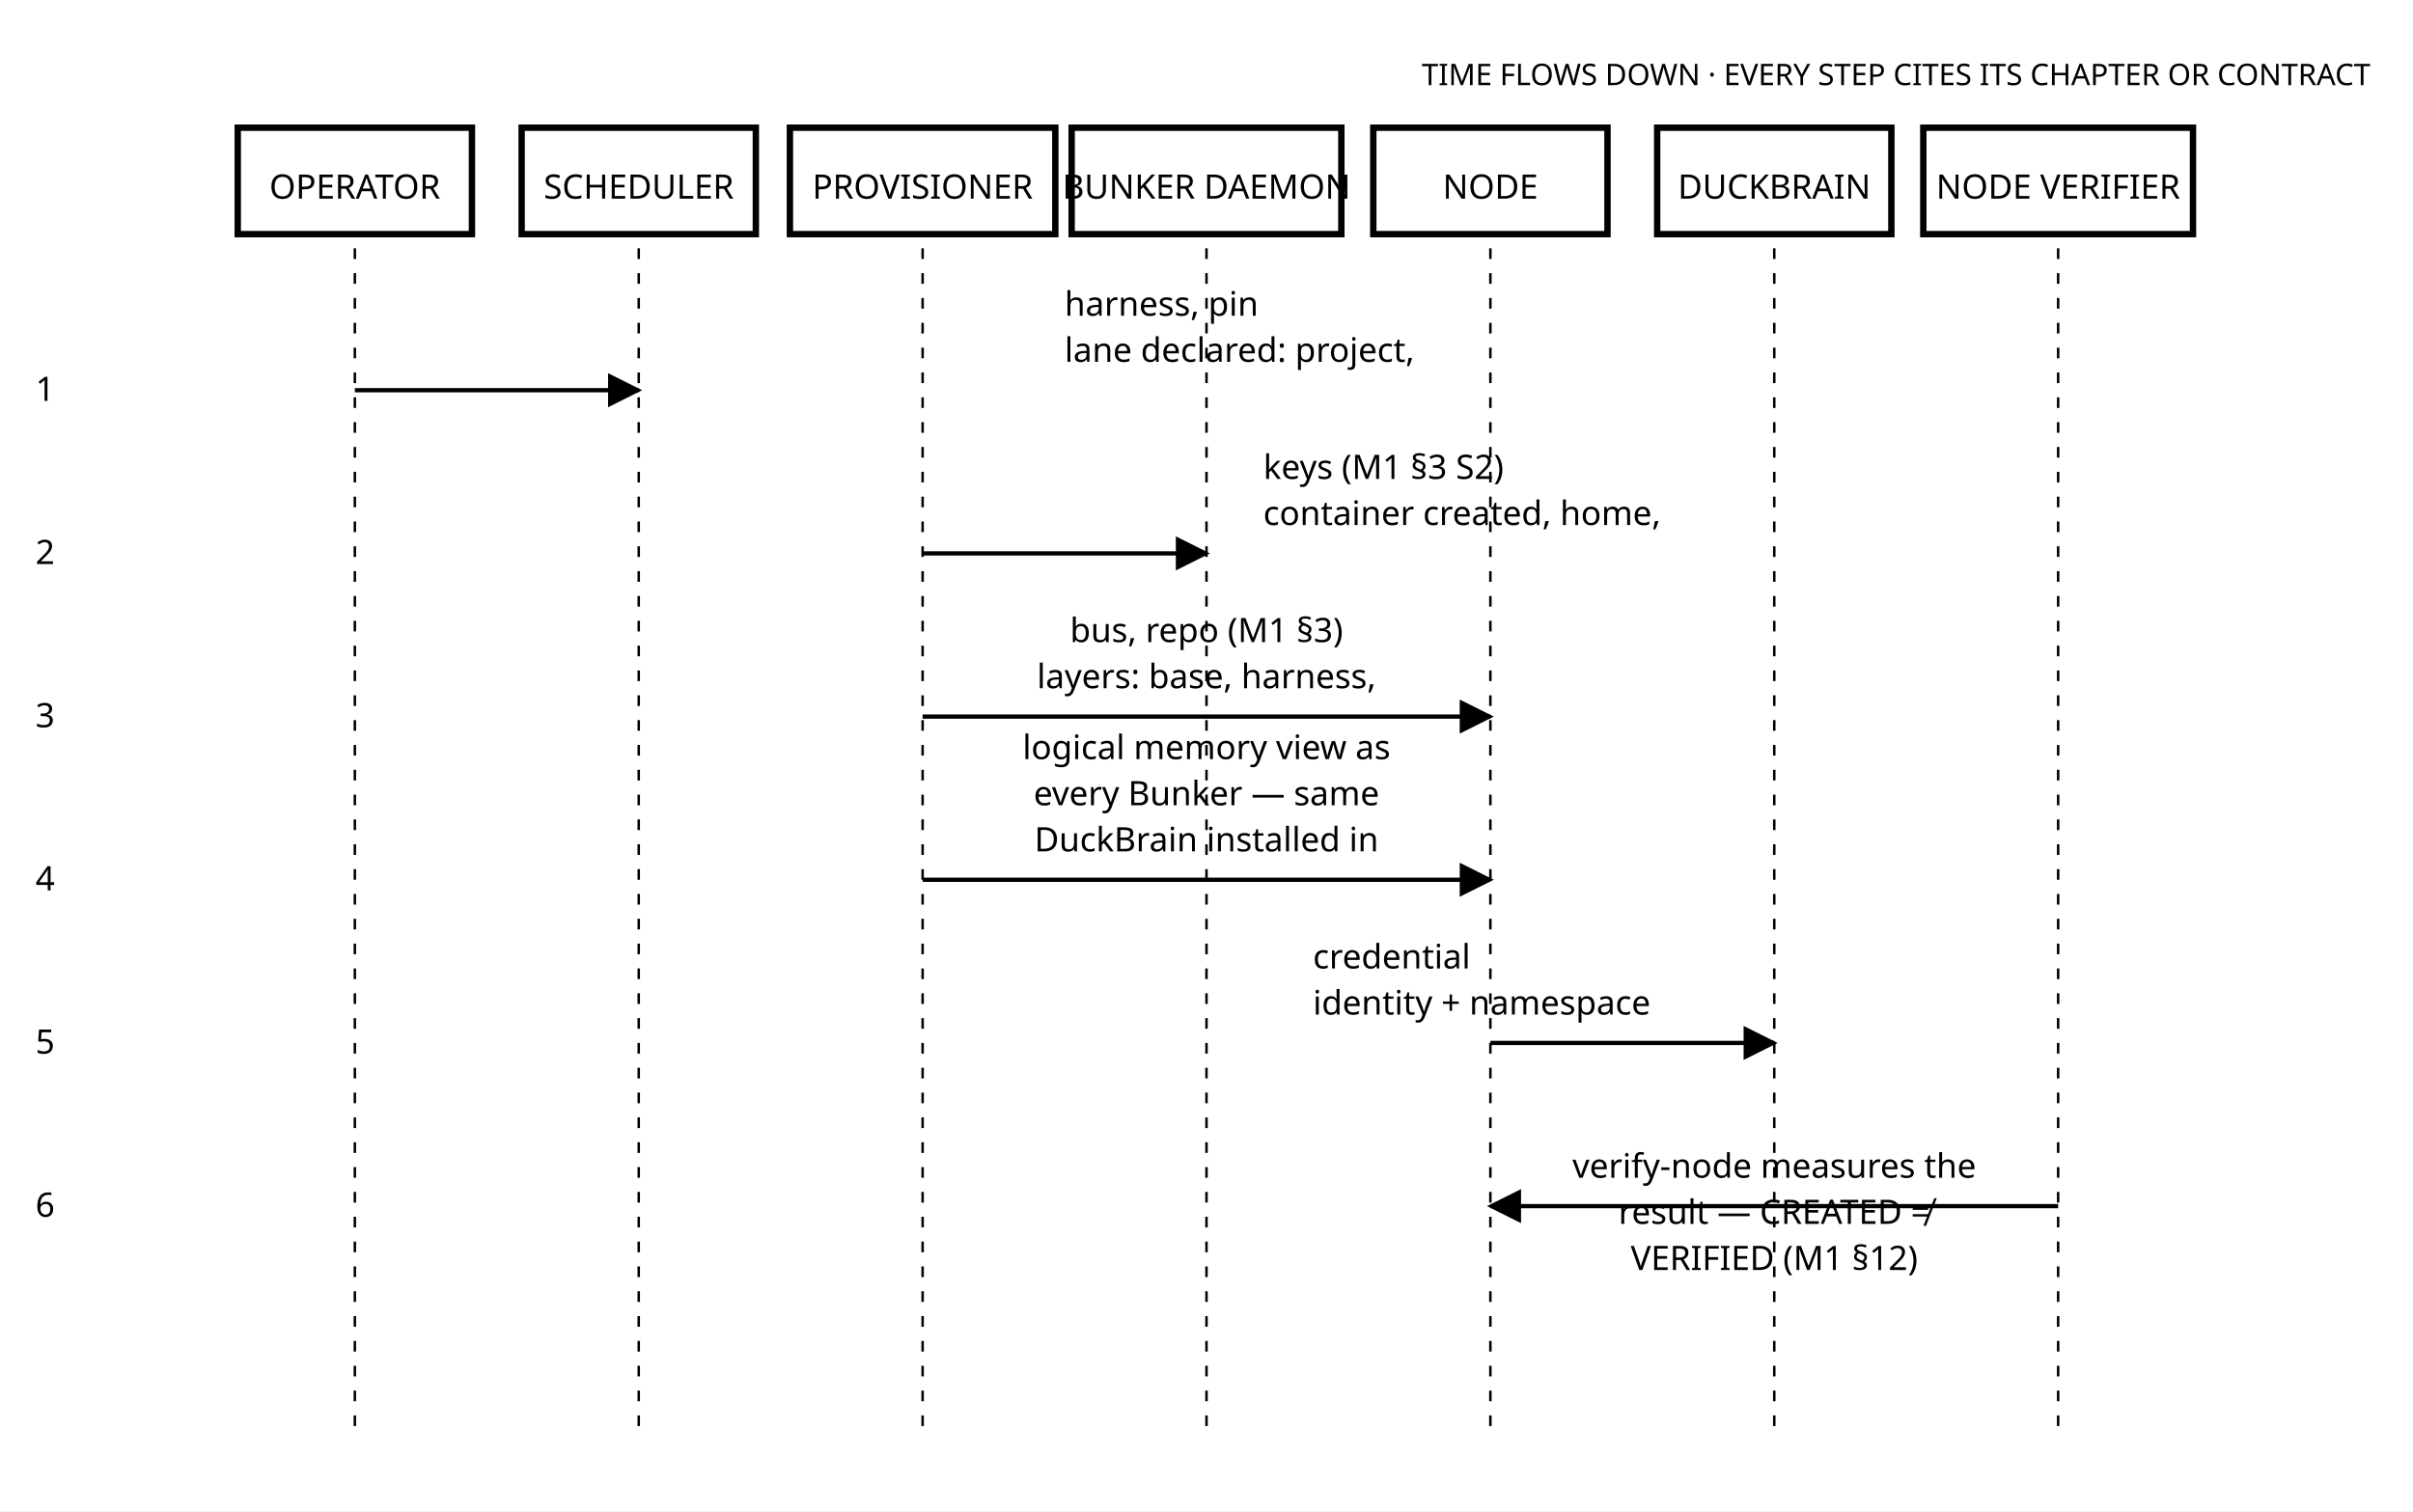
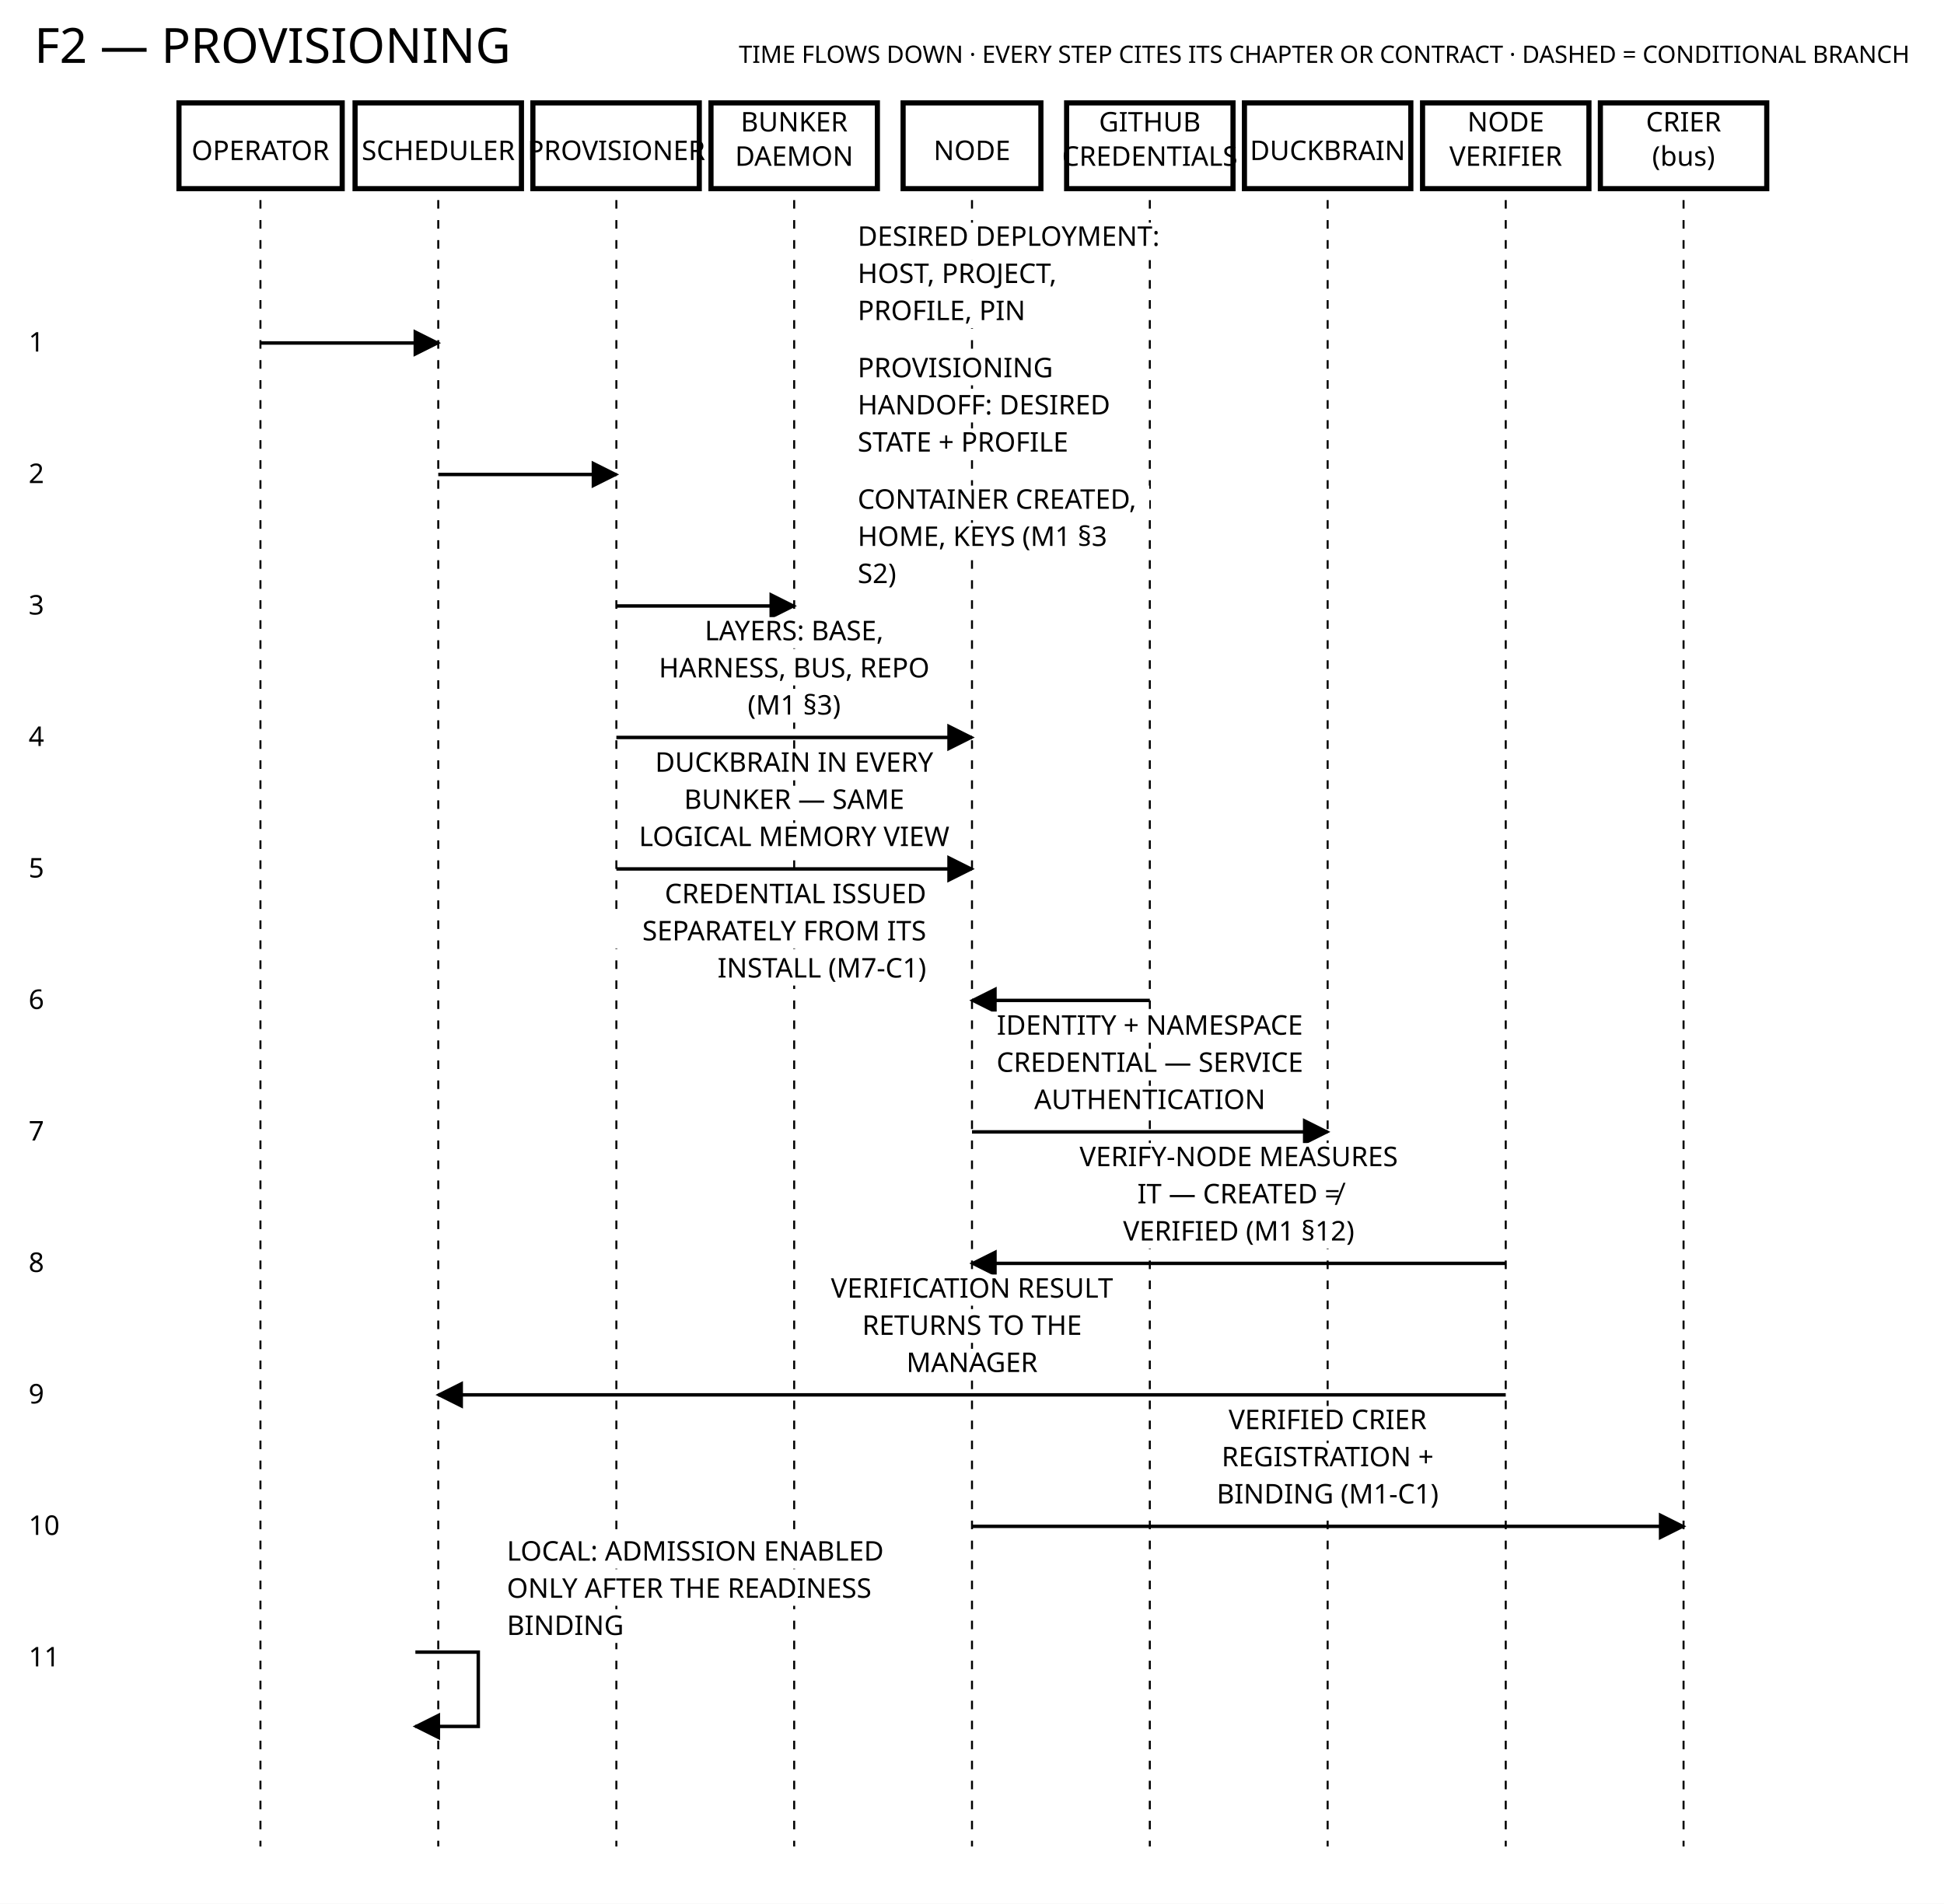
- <svg xmlns="http://www.w3.org/2000/svg" width="170.0mm" height="106.5mm" viewBox="0 0 680 426.0" preserveAspectRatio="xMidYMid meet">
-   <rect width="680" height="426.0" fill="#ffffff" />
+ <svg xmlns="http://www.w3.org/2000/svg" width="170.0mm" height="166.5mm" viewBox="0 0 680 666.0" preserveAspectRatio="xMidYMid meet">
+   <rect width="680" height="666.0" fill="#ffffff" />
  <defs>
    <marker id="ar" viewBox="0 0 10 10" refX="9" refY="5" markerWidth="8" markerHeight="8" orient="auto">
      <path d="M0,0 L10,5 L0,10 z" fill="#000000" />
    </marker>
  </defs>
  <g font-family="Routed Gothic Narrow, Routed Gothic, sans-serif">
-     <text x="668.0" y="24.0" font-size="8.40" fill="#000000" text-anchor="end">TIME FLOWS DOWN · EVERY STEP CITES ITS CHAPTER OR CONTRACT</text>
-     <rect x="67.0" y="36.0" width="66.0" height="30.0" fill="#ffffff" stroke="#000000" stroke-width="1.8" />
-     <text x="100.0" y="56.0" font-size="9.50" fill="#000000" text-anchor="middle">OPERATOR</text>
-     <polyline points="100.0,70.0 100.0,406.0" fill="none" stroke="#000000" stroke-width="0.7" stroke-dasharray="3 4" />
-     <rect x="147.0" y="36.0" width="66.0" height="30.0" fill="#ffffff" stroke="#000000" stroke-width="1.8" />
-     <text x="180.0" y="56.0" font-size="9.50" fill="#000000" text-anchor="middle">SCHEDULER</text>
-     <polyline points="180.0,70.0 180.0,406.0" fill="none" stroke="#000000" stroke-width="0.7" stroke-dasharray="3 4" />
-     <rect x="222.6" y="36.0" width="74.8" height="30.0" fill="#ffffff" stroke="#000000" stroke-width="1.8" />
-     <text x="260.0" y="56.0" font-size="9.50" fill="#000000" text-anchor="middle">PROVISIONER</text>
-     <polyline points="260.0,70.0 260.0,406.0" fill="none" stroke="#000000" stroke-width="0.7" stroke-dasharray="3 4" />
-     <rect x="302.0" y="36.0" width="76.0" height="30.0" fill="#ffffff" stroke="#000000" stroke-width="1.8" />
-     <text x="340.0" y="56.0" font-size="9.50" fill="#000000" text-anchor="middle">BUNKER DAEMON</text>
-     <polyline points="340.0,70.0 340.0,406.0" fill="none" stroke="#000000" stroke-width="0.7" stroke-dasharray="3 4" />
-     <rect x="387.0" y="36.0" width="66.0" height="30.0" fill="#ffffff" stroke="#000000" stroke-width="1.8" />
-     <text x="420.0" y="56.0" font-size="9.50" fill="#000000" text-anchor="middle">NODE</text>
-     <polyline points="420.0,70.0 420.0,406.0" fill="none" stroke="#000000" stroke-width="0.7" stroke-dasharray="3 4" />
-     <rect x="467.0" y="36.0" width="66.0" height="30.0" fill="#ffffff" stroke="#000000" stroke-width="1.8" />
-     <text x="500.0" y="56.0" font-size="9.50" fill="#000000" text-anchor="middle">DUCKBRAIN</text>
-     <polyline points="500.0,70.0 500.0,406.0" fill="none" stroke="#000000" stroke-width="0.7" stroke-dasharray="3 4" />
-     <rect x="542.0" y="36.0" width="76.0" height="30.0" fill="#ffffff" stroke="#000000" stroke-width="1.8" />
-     <text x="580.0" y="56.0" font-size="9.50" fill="#000000" text-anchor="middle">NODE VERIFIER</text>
-     <polyline points="580.0,70.0 580.0,406.0" fill="none" stroke="#000000" stroke-width="0.7" stroke-dasharray="3 4" />
-     <text x="10.0" y="113.0" font-size="9.50" fill="#000000" text-anchor="start">1</text>
-     <polyline points="100.0,110.0 180.0,110.0" fill="none" stroke="#000000" stroke-width="1.2" marker-end="url(#ar)" />
-     <text x="300.0" y="102.0" font-size="9.50" fill="#000000" text-anchor="start">lane declared: project,</text>
-     <text x="300.0" y="89.0" font-size="9.50" fill="#000000" text-anchor="start">harness, pin</text>
-     <text x="10.0" y="159.0" font-size="9.50" fill="#000000" text-anchor="start">2</text>
-     <polyline points="260.0,156.0 340.0,156.0" fill="none" stroke="#000000" stroke-width="1.2" marker-end="url(#ar)" />
-     <text x="356.0" y="148.0" font-size="9.50" fill="#000000" text-anchor="start">container created, home,</text>
-     <text x="356.0" y="135.0" font-size="9.50" fill="#000000" text-anchor="start">keys (M1 §3 S2)</text>
-     <text x="10.0" y="205.0" font-size="9.50" fill="#000000" text-anchor="start">3</text>
-     <polyline points="260.0,202.0 420.0,202.0" fill="none" stroke="#000000" stroke-width="1.2" marker-end="url(#ar)" />
-     <text x="340.0" y="194.0" font-size="9.50" fill="#000000" text-anchor="middle">layers: base, harness,</text>
-     <text x="340.0" y="181.0" font-size="9.50" fill="#000000" text-anchor="middle">bus, repo (M1 §3)</text>
-     <text x="10.0" y="251.0" font-size="9.50" fill="#000000" text-anchor="start">4</text>
-     <polyline points="260.0,248.0 420.0,248.0" fill="none" stroke="#000000" stroke-width="1.2" marker-end="url(#ar)" />
-     <text x="340.0" y="240.0" font-size="9.50" fill="#000000" text-anchor="middle">DuckBrain installed in</text>
-     <text x="340.0" y="227.0" font-size="9.50" fill="#000000" text-anchor="middle">every Bunker — same</text>
-     <text x="340.0" y="214.0" font-size="9.50" fill="#000000" text-anchor="middle">logical memory view as</text>
-     <text x="10.0" y="297.0" font-size="9.50" fill="#000000" text-anchor="start">5</text>
-     <polyline points="420.0,294.0 500.0,294.0" fill="none" stroke="#000000" stroke-width="1.2" marker-end="url(#ar)" />
-     <text x="370.0" y="286.0" font-size="9.50" fill="#000000" text-anchor="start">identity + namespace</text>
-     <text x="370.0" y="273.0" font-size="9.50" fill="#000000" text-anchor="start">credential</text>
-     <text x="10.0" y="343.0" font-size="9.50" fill="#000000" text-anchor="start">6</text>
-     <polyline points="580.0,340.0 420.0,340.0" fill="none" stroke="#000000" stroke-width="1.2" marker-end="url(#ar)" />
-     <text x="500.0" y="332.0" font-size="9.50" fill="#000000" text-anchor="middle">verify-node measures the</text>
-     <text x="500.0" y="345.0" font-size="9.50" fill="#000000" text-anchor="middle">result — CREATED ≠</text>
-     <text x="500.0" y="358.0" font-size="9.50" fill="#000000" text-anchor="middle">VERIFIED (M1 §12)</text>
+     <text x="12.0" y="22.0" font-size="17.00" fill="#000000" text-anchor="start">F2 — PROVISIONING</text>
+     <text x="668.0" y="22.0" font-size="8.40" fill="#000000" text-anchor="end">TIME FLOWS DOWN · EVERY STEP CITES ITS CHAPTER OR CONTRACT · DASHED = CONDITIONAL BRANCH</text>
+     <rect x="62.6" y="36.0" width="57.1" height="30.0" fill="#ffffff" stroke="#000000" stroke-width="1.8" />
+     <text x="91.1" y="56.0" font-size="9.50" fill="#000000" text-anchor="middle">OPERATOR</text>
+     <polyline points="91.1,70.0 91.1,646.0" fill="none" stroke="#000000" stroke-width="0.7" stroke-dasharray="3 4" />
+     <rect x="124.2" y="36.0" width="58.2" height="30.0" fill="#ffffff" stroke="#000000" stroke-width="1.8" />
+     <text x="153.3" y="56.0" font-size="9.50" fill="#000000" text-anchor="middle">SCHEDULER</text>
+     <polyline points="153.3,70.0 153.3,646.0" fill="none" stroke="#000000" stroke-width="0.7" stroke-dasharray="3 4" />
+     <rect x="186.4" y="36.0" width="58.2" height="30.0" fill="#ffffff" stroke="#000000" stroke-width="1.8" />
+     <text x="215.6" y="56.0" font-size="9.50" fill="#000000" text-anchor="middle">PROVISIONER</text>
+     <polyline points="215.6,70.0 215.6,646.0" fill="none" stroke="#000000" stroke-width="0.7" stroke-dasharray="3 4" />
+     <rect x="248.7" y="36.0" width="58.2" height="30.0" fill="#ffffff" stroke="#000000" stroke-width="1.8" />
+     <text x="277.8" y="46.0" font-size="9.50" fill="#000000" text-anchor="middle">BUNKER</text>
+     <text x="277.8" y="58.0" font-size="9.50" fill="#000000" text-anchor="middle">DAEMON</text>
+     <polyline points="277.8,70.0 277.8,646.0" fill="none" stroke="#000000" stroke-width="0.7" stroke-dasharray="3 4" />
+     <rect x="315.9" y="36.0" width="48.2" height="30.0" fill="#ffffff" stroke="#000000" stroke-width="1.8" />
+     <text x="340.0" y="56.0" font-size="9.50" fill="#000000" text-anchor="middle">NODE</text>
+     <polyline points="340.0,70.0 340.0,646.0" fill="none" stroke="#000000" stroke-width="0.7" stroke-dasharray="3 4" />
+     <rect x="373.1" y="36.0" width="58.2" height="30.0" fill="#ffffff" stroke="#000000" stroke-width="1.8" />
+     <text x="402.2" y="46.0" font-size="9.50" fill="#000000" text-anchor="middle">GITHUB</text>
+     <text x="402.2" y="58.0" font-size="9.50" fill="#000000" text-anchor="middle">CREDENTIALS</text>
+     <polyline points="402.2,70.0 402.2,646.0" fill="none" stroke="#000000" stroke-width="0.7" stroke-dasharray="3 4" />
+     <rect x="435.3" y="36.0" width="58.2" height="30.0" fill="#ffffff" stroke="#000000" stroke-width="1.8" />
+     <text x="464.4" y="56.0" font-size="9.50" fill="#000000" text-anchor="middle">DUCKBRAIN</text>
+     <polyline points="464.4,70.0 464.4,646.0" fill="none" stroke="#000000" stroke-width="0.7" stroke-dasharray="3 4" />
+     <rect x="497.6" y="36.0" width="58.2" height="30.0" fill="#ffffff" stroke="#000000" stroke-width="1.8" />
+     <text x="526.7" y="46.0" font-size="9.50" fill="#000000" text-anchor="middle">NODE</text>
+     <text x="526.7" y="58.0" font-size="9.50" fill="#000000" text-anchor="middle">VERIFIER</text>
+     <polyline points="526.7,70.0 526.7,646.0" fill="none" stroke="#000000" stroke-width="0.7" stroke-dasharray="3 4" />
+     <rect x="559.8" y="36.0" width="58.2" height="30.0" fill="#ffffff" stroke="#000000" stroke-width="1.8" />
+     <text x="588.9" y="46.0" font-size="9.50" fill="#000000" text-anchor="middle">CRIER</text>
+     <text x="588.9" y="58.0" font-size="9.50" fill="#000000" text-anchor="middle">(bus)</text>
+     <polyline points="588.9,70.0 588.9,646.0" fill="none" stroke="#000000" stroke-width="0.7" stroke-dasharray="3 4" />
+     <text x="10.0" y="123.0" font-size="9.50" fill="#000000" text-anchor="start">1</text>
+     <polyline points="91.1,120.0 153.3,120.0" fill="none" stroke="#000000" stroke-width="1.2" marker-end="url(#ar)" />
+     <rect x="297.0" y="77.9" width="110.5" height="10.9" fill="#ffffff" />
+     <text x="300.0" y="86.0" font-size="9.50" fill="#000000" text-anchor="start">DESIRED DEPLOYMENT:</text>
+     <rect x="297.0" y="90.9" width="83.0" height="10.9" fill="#ffffff" />
+     <text x="300.0" y="99.0" font-size="9.50" fill="#000000" text-anchor="start">HOST, PROJECT,</text>
+     <rect x="297.0" y="103.9" width="72.0" height="10.9" fill="#ffffff" />
+     <text x="300.0" y="112.0" font-size="9.50" fill="#000000" text-anchor="start">PROFILE, PIN</text>
+     <text x="10.0" y="169.0" font-size="9.50" fill="#000000" text-anchor="start">2</text>
+     <polyline points="153.3,166.0 215.6,166.0" fill="none" stroke="#000000" stroke-width="1.2" marker-end="url(#ar)" />
+     <rect x="297.0" y="123.9" width="72.0" height="10.9" fill="#ffffff" />
+     <text x="300.0" y="132.0" font-size="9.50" fill="#000000" text-anchor="start">PROVISIONING</text>
+     <rect x="297.0" y="136.9" width="94.0" height="10.9" fill="#ffffff" />
+     <text x="300.0" y="145.0" font-size="9.50" fill="#000000" text-anchor="start">HANDOFF: DESIRED</text>
+     <rect x="297.0" y="149.9" width="88.5" height="10.9" fill="#ffffff" />
+     <text x="300.0" y="158.0" font-size="9.50" fill="#000000" text-anchor="start">STATE + PROFILE</text>
+     <text x="10.0" y="215.0" font-size="9.50" fill="#000000" text-anchor="start">3</text>
+     <polyline points="215.6,212.0 277.8,212.0" fill="none" stroke="#000000" stroke-width="1.2" marker-end="url(#ar)" />
+     <rect x="297.0" y="169.9" width="105.0" height="10.9" fill="#ffffff" />
+     <text x="300.0" y="178.0" font-size="9.50" fill="#000000" text-anchor="start">CONTAINER CREATED,</text>
+     <rect x="297.0" y="182.9" width="99.5" height="10.9" fill="#ffffff" />
+     <text x="300.0" y="191.0" font-size="9.50" fill="#000000" text-anchor="start">HOME, KEYS (M1 §3</text>
+     <rect x="297.0" y="195.9" width="22.5" height="10.9" fill="#ffffff" />
+     <text x="300.0" y="204.0" font-size="9.50" fill="#000000" text-anchor="start">S2)</text>
+     <text x="10.0" y="261.0" font-size="9.50" fill="#000000" text-anchor="start">4</text>
+     <polyline points="215.6,258.0 340.0,258.0" fill="none" stroke="#000000" stroke-width="1.2" marker-end="url(#ar)" />
+     <rect x="239.0" y="215.9" width="77.5" height="10.9" fill="#ffffff" />
+     <text x="277.8" y="224.0" font-size="9.50" fill="#000000" text-anchor="middle">LAYERS: BASE,</text>
+     <rect x="225.3" y="228.9" width="105.0" height="10.9" fill="#ffffff" />
+     <text x="277.8" y="237.0" font-size="9.50" fill="#000000" text-anchor="middle">HARNESS, BUS, REPO</text>
+     <rect x="255.5" y="241.9" width="44.5" height="10.9" fill="#ffffff" />
+     <text x="277.8" y="250.0" font-size="9.50" fill="#000000" text-anchor="middle">(M1 §3)</text>
+     <text x="10.0" y="307.0" font-size="9.50" fill="#000000" text-anchor="start">5</text>
+     <polyline points="215.6,304.0 340.0,304.0" fill="none" stroke="#000000" stroke-width="1.2" marker-end="url(#ar)" />
+     <rect x="225.3" y="261.9" width="105.0" height="10.9" fill="#ffffff" />
+     <text x="277.8" y="270.0" font-size="9.50" fill="#000000" text-anchor="middle">DUCKBRAIN IN EVERY</text>
+     <rect x="239.0" y="274.9" width="77.5" height="10.9" fill="#ffffff" />
+     <text x="277.8" y="283.0" font-size="9.50" fill="#000000" text-anchor="middle">BUNKER — SAME</text>
+     <rect x="222.5" y="287.9" width="110.5" height="10.9" fill="#ffffff" />
+     <text x="277.8" y="296.0" font-size="9.50" fill="#000000" text-anchor="middle">LOGICAL MEMORY VIEW</text>
+     <text x="10.0" y="353.0" font-size="9.50" fill="#000000" text-anchor="start">6</text>
+     <polyline points="402.2,350.0 340.0,350.0" fill="none" stroke="#000000" stroke-width="1.2" marker-end="url(#ar)" />
+     <rect x="224.5" y="307.9" width="99.5" height="10.9" fill="#ffffff" />
+     <text x="324.0" y="316.0" font-size="9.50" fill="#000000" text-anchor="end">CREDENTIAL ISSUED</text>
+     <rect x="213.5" y="320.9" width="110.5" height="10.9" fill="#ffffff" />
+     <text x="324.0" y="329.0" font-size="9.50" fill="#000000" text-anchor="end">SEPARATELY FROM ITS</text>
+     <rect x="235.5" y="333.9" width="88.5" height="10.9" fill="#ffffff" />
+     <text x="324.0" y="342.0" font-size="9.50" fill="#000000" text-anchor="end">INSTALL (M7-C1)</text>
+     <text x="10.0" y="399.0" font-size="9.50" fill="#000000" text-anchor="start">7</text>
+     <polyline points="340.0,396.0 464.4,396.0" fill="none" stroke="#000000" stroke-width="1.2" marker-end="url(#ar)" />
+     <rect x="344.2" y="353.9" width="116.0" height="10.9" fill="#ffffff" />
+     <text x="402.2" y="362.0" font-size="9.50" fill="#000000" text-anchor="middle">IDENTITY + NAMESPACE</text>
+     <rect x="344.2" y="366.9" width="116.0" height="10.9" fill="#ffffff" />
+     <text x="402.2" y="375.0" font-size="9.50" fill="#000000" text-anchor="middle">CREDENTIAL — SERVICE</text>
+     <rect x="360.7" y="379.9" width="83.0" height="10.9" fill="#ffffff" />
+     <text x="402.2" y="388.0" font-size="9.50" fill="#000000" text-anchor="middle">AUTHENTICATION</text>
+     <text x="10.0" y="445.0" font-size="9.50" fill="#000000" text-anchor="start">8</text>
+     <polyline points="526.7,442.0 340.0,442.0" fill="none" stroke="#000000" stroke-width="1.2" marker-end="url(#ar)" />
+     <rect x="375.3" y="399.9" width="116.0" height="10.9" fill="#ffffff" />
+     <text x="433.3" y="408.0" font-size="9.50" fill="#000000" text-anchor="middle">VERIFY-NODE MEASURES</text>
+     <rect x="391.8" y="412.9" width="83.0" height="10.9" fill="#ffffff" />
+     <text x="433.3" y="421.0" font-size="9.50" fill="#000000" text-anchor="middle">IT — CREATED ≠</text>
+     <rect x="383.6" y="425.9" width="99.5" height="10.9" fill="#ffffff" />
+     <text x="433.3" y="434.0" font-size="9.50" fill="#000000" text-anchor="middle">VERIFIED (M1 §12)</text>
+     <text x="10.0" y="491.0" font-size="9.50" fill="#000000" text-anchor="start">9</text>
+     <polyline points="526.7,488.0 153.3,488.0" fill="none" stroke="#000000" stroke-width="1.2" marker-end="url(#ar)" />
+     <rect x="284.8" y="445.9" width="110.5" height="10.9" fill="#ffffff" />
+     <text x="340.0" y="454.0" font-size="9.50" fill="#000000" text-anchor="middle">VERIFICATION RESULT</text>
+     <rect x="298.5" y="458.9" width="83.0" height="10.9" fill="#ffffff" />
+     <text x="340.0" y="467.0" font-size="9.50" fill="#000000" text-anchor="middle">RETURNS TO THE</text>
+     <rect x="317.8" y="471.9" width="44.5" height="10.9" fill="#ffffff" />
+     <text x="340.0" y="480.0" font-size="9.50" fill="#000000" text-anchor="middle">MANAGER</text>
+     <text x="10.0" y="537.0" font-size="9.50" fill="#000000" text-anchor="start">10</text>
+     <polyline points="340.0,534.0 588.9,534.0" fill="none" stroke="#000000" stroke-width="1.2" marker-end="url(#ar)" />
+     <rect x="422.9" y="491.9" width="83.0" height="10.9" fill="#ffffff" />
+     <text x="464.4" y="500.0" font-size="9.50" fill="#000000" text-anchor="middle">VERIFIED CRIER</text>
+     <rect x="422.9" y="504.9" width="83.0" height="10.9" fill="#ffffff" />
+     <text x="464.4" y="513.0" font-size="9.50" fill="#000000" text-anchor="middle">REGISTRATION +</text>
+     <rect x="420.2" y="517.9" width="88.5" height="10.9" fill="#ffffff" />
+     <text x="464.4" y="526.0" font-size="9.50" fill="#000000" text-anchor="middle">BINDING (M1-C1)</text>
+     <text x="10.0" y="583.0" font-size="9.50" fill="#000000" text-anchor="start">11</text>
+     <polyline points="145.3,578.0 167.3,578.0 167.3,604.0 145.3,604.0" fill="none" stroke="#000000" stroke-width="1.2" marker-end="url(#ar)" />
+     <rect x="174.3" y="537.9" width="138.0" height="10.9" fill="#ffffff" />
+     <text x="177.3" y="546.0" font-size="9.50" fill="#000000" text-anchor="start">LOCAL: ADMISSION ENABLED</text>
+     <rect x="174.3" y="550.9" width="138.0" height="10.9" fill="#ffffff" />
+     <text x="177.3" y="559.0" font-size="9.50" fill="#000000" text-anchor="start">ONLY AFTER THE READINESS</text>
+     <rect x="174.3" y="563.9" width="44.5" height="10.9" fill="#ffffff" />
+     <text x="177.3" y="572.0" font-size="9.50" fill="#000000" text-anchor="start">BINDING</text>
  </g>
</svg>
